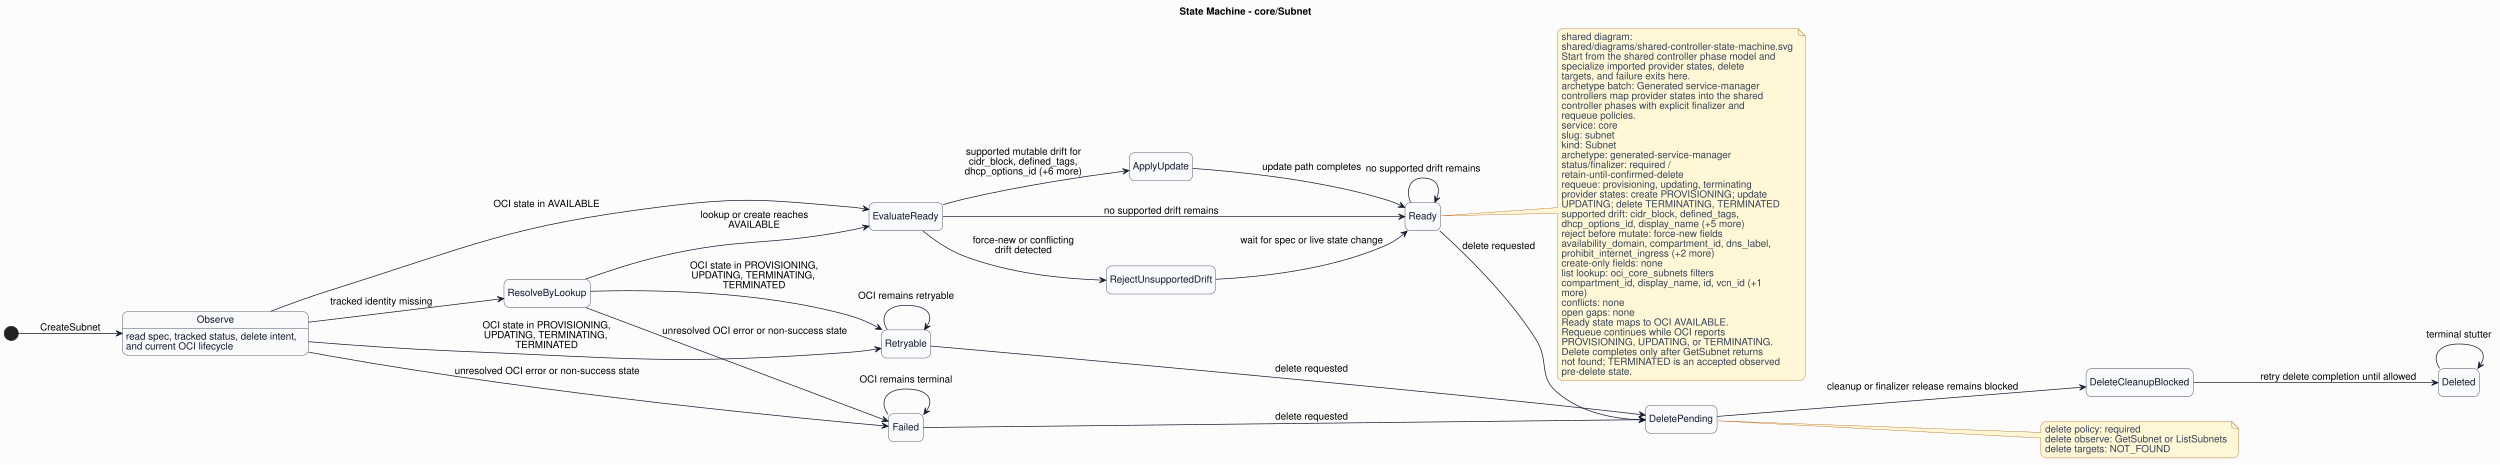
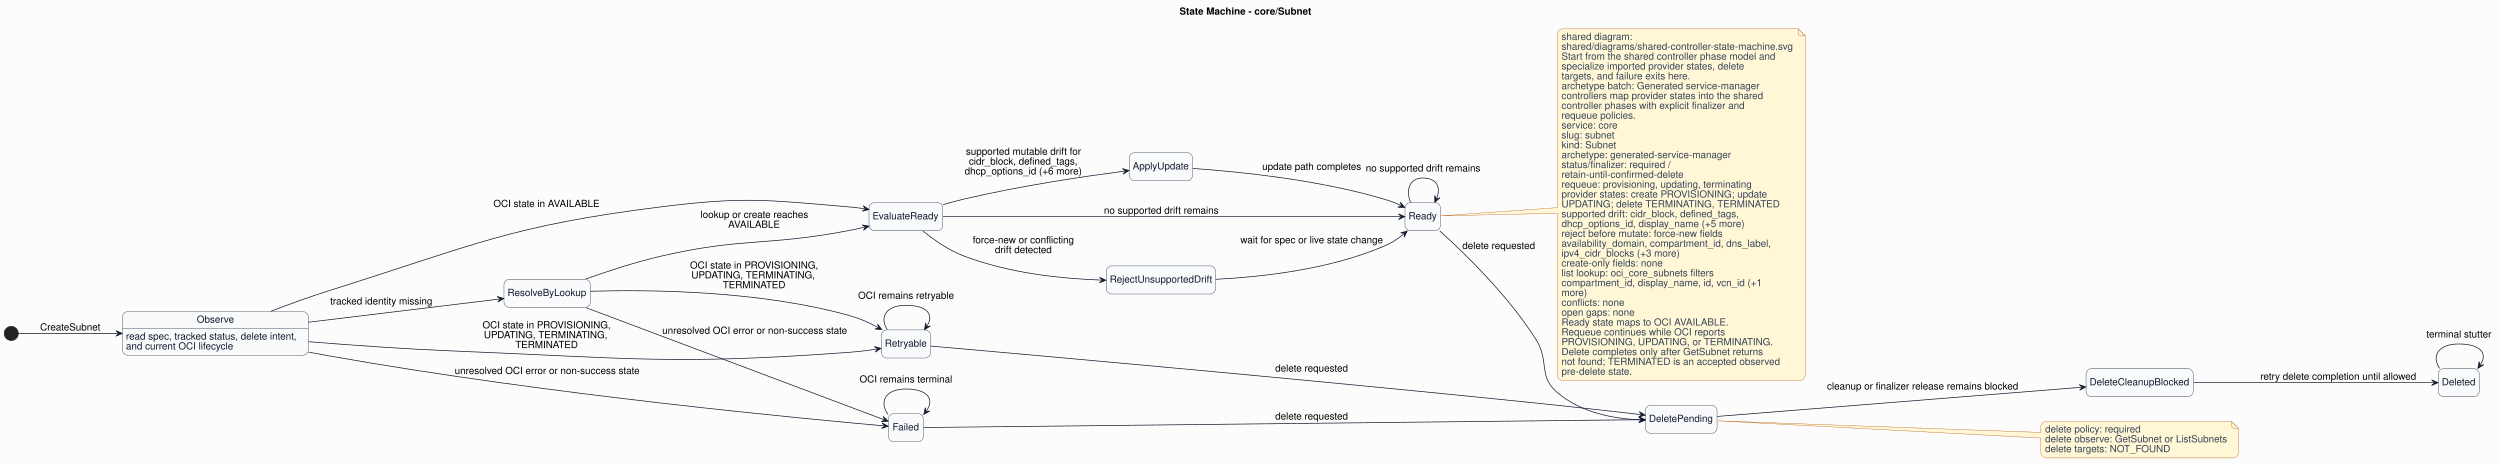
<svg xmlns="http://www.w3.org/2000/svg" contentStyleType="text/css" data-diagram-type="STATE" height="660px" preserveAspectRatio="none" style="width:3554px;height:660px;background:#FCFCFD;" version="1.1" viewBox="0 0 3554 660" width="3554px" zoomAndPan="magnify">
  <defs />
  <g>
    <rect fill="#FCFCFD" height="660" style="stroke:none;stroke-width:1;" width="3554" x="0" y="0" />
    <g class="title" data-source-line="10">
      <text fill="#000000" font-family="Helvetica" font-size="14" font-weight="bold" lengthAdjust="spacing" textLength="187.482" x="1676.722" y="20.78">State Machine - core/Subnet</text>
    </g>
-     <g>
+     <g class="entity" data-qualified-name="observe" id="ent0002">
      <rect fill="#F8FAFC" height="62" rx="8" ry="8" style="stroke:#0F172A;stroke-width:0.5;" width="264.364" x="174" y="443" />
      <line style="stroke:#0F172A;stroke-width:0.5;" x1="174" x2="438.364" y1="467" y2="467" />
      <text fill="#0F172A" font-family="Helvetica" font-size="14" lengthAdjust="spacing" textLength="52.91" x="279.727" y="458.78">Observe</text>
      <text fill="#0F172A" font-family="Helvetica" font-size="14" lengthAdjust="spacing" textLength="244.364" x="179" y="482.78">read spec, tracked status, delete intent,</text>
      <text fill="#0F172A" font-family="Helvetica" font-size="14" lengthAdjust="spacing" textLength="153.282" x="179" y="496.78">and current OCI lifecycle</text>
    </g>
    <rect fill="#F8FAFC" height="40" rx="8" ry="8" style="stroke:#0F172A;stroke-width:0.5;" width="104.951" x="1235.36" y="288" />
    <text fill="#0F172A" font-family="Helvetica" font-size="14" lengthAdjust="spacing" textLength="94.951" x="1240.36" y="311.78">EvaluateReady</text>
    <rect fill="#F8FAFC" height="40" rx="8" ry="8" style="stroke:#0F172A;stroke-width:0.5;" width="50.469" x="1997.32" y="288" />
    <text fill="#0F172A" font-family="Helvetica" font-size="14" lengthAdjust="spacing" textLength="40.469" x="2002.32" y="311.78">Ready</text>
    <rect fill="#F8FAFC" height="40" rx="8" ry="8" style="stroke:#0F172A;stroke-width:0.5;" width="69.917" x="1252.88" y="469" />
    <text fill="#0F172A" font-family="Helvetica" font-size="14" lengthAdjust="spacing" textLength="59.917" x="1257.88" y="492.78">Retryable</text>
    <rect fill="#F8FAFC" height="40" rx="8" ry="8" style="stroke:#0F172A;stroke-width:0.5;" width="50" x="1262.84" y="588" />
    <text fill="#0F172A" font-family="Helvetica" font-size="14" lengthAdjust="spacing" textLength="38.131" x="1268.775" y="611.78">Failed</text>
    <rect fill="#F8FAFC" height="40" rx="8" ry="8" style="stroke:#0F172A;stroke-width:0.5;" width="122.848" x="716.44" y="397" />
    <text fill="#0F172A" font-family="Helvetica" font-size="14" lengthAdjust="spacing" textLength="112.848" x="721.44" y="420.78">ResolveByLookup</text>
    <rect fill="#F8FAFC" height="40" rx="8" ry="8" style="stroke:#0F172A;stroke-width:0.5;" width="155.51" x="1572.56" y="378" />
    <text fill="#0F172A" font-family="Helvetica" font-size="14" lengthAdjust="spacing" textLength="145.51" x="1577.56" y="401.78">RejectUnsupportedDrift</text>
    <rect fill="#F8FAFC" height="40" rx="8" ry="8" style="stroke:#0F172A;stroke-width:0.5;" width="90.165" x="1605.23" y="217" />
    <text fill="#0F172A" font-family="Helvetica" font-size="14" lengthAdjust="spacing" textLength="80.165" x="1610.23" y="240.78">ApplyUpdate</text>
    <rect fill="#F8FAFC" height="40" rx="8" ry="8" style="stroke:#0F172A;stroke-width:0.5;" width="101.848" x="2339.1" y="576" />
    <text fill="#0F172A" font-family="Helvetica" font-size="14" lengthAdjust="spacing" textLength="91.848" x="2344.1" y="599.78">DeletePending</text>
    <rect fill="#F8FAFC" height="40" rx="8" ry="8" style="stroke:#0F172A;stroke-width:0.5;" width="58.255" x="3466.21" y="524" />
    <text fill="#0F172A" font-family="Helvetica" font-size="14" lengthAdjust="spacing" textLength="48.255" x="3471.21" y="547.78">Deleted</text>
    <rect fill="#F8FAFC" height="40" rx="8" ry="8" style="stroke:#0F172A;stroke-width:0.5;" width="152.427" x="2965.52" y="524" />
    <text fill="#0F172A" font-family="Helvetica" font-size="14" lengthAdjust="spacing" textLength="142.427" x="2970.52" y="547.78">DeleteCleanupBlocked</text>
-     <ellipse cx="16" cy="474" fill="#222222" rx="10" ry="10" style="stroke:#222222;stroke-width:1;" />
+     <g class="start_entity" data-qualified-name=".start." data-source-line="32" id="ent0002">
+       <ellipse cx="16" cy="474" fill="#222222" rx="10" ry="10" style="stroke:#222222;stroke-width:1;" />
+     </g>
    <g class="entity" data-qualified-name="GMN2" data-source-line="55" id="ent0003">
      <path d="M2213.78,49 L2213.78,295.16 L2048.1,306.86 L2213.78,303.16 L2213.78,533 A8,8 0 0 0 2221.78,541 L2558.261,541 A8,8 0 0 0 2566.261,533 L2566.261,51 L2556.261,41 L2221.78,41 A8,8 0 0 0 2213.78,49" fill="#FFF7D6" style="stroke:#B45309;stroke-width:0.5;" />
      <path d="M2556.261,41 L2556.261,47 A4,4 0 0 0 2560.261,51 L2566.261,51 L2556.261,41" fill="#FFF7D6" style="stroke:#B45309;stroke-width:0.5;" />
      <text fill="#334155" font-family="Helvetica" font-size="14" lengthAdjust="spacing" textLength="101.165" x="2219.78" y="56.78">shared diagram:</text>
      <text fill="#334155" font-family="Helvetica" font-size="14" lengthAdjust="spacing" textLength="331.481" x="2219.78" y="70.78">shared/diagrams/shared-controller-state-machine.svg</text>
      <text fill="#334155" font-family="Helvetica" font-size="14" lengthAdjust="spacing" textLength="304.274" x="2219.78" y="84.78">Start from the shared controller phase model and</text>
      <text fill="#334155" font-family="Helvetica" font-size="14" lengthAdjust="spacing" textLength="261.468" x="2219.78" y="98.78">specialize imported provider states, delete</text>
      <text fill="#334155" font-family="Helvetica" font-size="14" lengthAdjust="spacing" textLength="184.434" x="2219.78" y="112.78">targets, and failure exits here.</text>
      <text fill="#334155" font-family="Helvetica" font-size="14" lengthAdjust="spacing" textLength="281.709" x="2219.78" y="126.78">archetype batch: Generated service-manager</text>
      <text fill="#334155" font-family="Helvetica" font-size="14" lengthAdjust="spacing" textLength="287.923" x="2219.78" y="140.78">controllers map provider states into the shared</text>
      <text fill="#334155" font-family="Helvetica" font-size="14" lengthAdjust="spacing" textLength="261.461" x="2219.78" y="154.78">controller phases with explicit finalizer and</text>
      <text fill="#334155" font-family="Helvetica" font-size="14" lengthAdjust="spacing" textLength="105.848" x="2219.78" y="168.78">requeue policies.</text>
      <text fill="#334155" font-family="Helvetica" font-size="14" lengthAdjust="spacing" textLength="79.358" x="2219.78" y="182.78">service: core</text>
      <text fill="#334155" font-family="Helvetica" font-size="14" lengthAdjust="spacing" textLength="75.496" x="2219.78" y="196.78">slug: subnet</text>
      <text fill="#334155" font-family="Helvetica" font-size="14" lengthAdjust="spacing" textLength="77.834" x="2219.78" y="210.78">kind: Subnet</text>
      <text fill="#334155" font-family="Helvetica" font-size="14" lengthAdjust="spacing" textLength="241.24" x="2219.78" y="224.78">archetype: generated-service-manager</text>
      <text fill="#334155" font-family="Helvetica" font-size="14" lengthAdjust="spacing" textLength="156.406" x="2219.78" y="238.78">status/finalizer: required /</text>
      <text fill="#334155" font-family="Helvetica" font-size="14" lengthAdjust="spacing" textLength="174.303" x="2219.78" y="252.78">retain-until-confirmed-delete</text>
      <text fill="#334155" font-family="Helvetica" font-size="14" lengthAdjust="spacing" textLength="272.398" x="2219.78" y="266.78">requeue: provisioning, updating, terminating</text>
      <text fill="#334155" font-family="Helvetica" font-size="14" lengthAdjust="spacing" textLength="295.682" x="2219.78" y="280.78">provider states: create PROVISIONING; update</text>
      <text fill="#334155" font-family="Helvetica" font-size="14" lengthAdjust="spacing" textLength="317.372" x="2219.78" y="294.78">UPDATING; delete TERMINATING, TERMINATED</text>
      <text fill="#334155" font-family="Helvetica" font-size="14" lengthAdjust="spacing" textLength="252.15" x="2219.78" y="308.78">supported drift: cidr_block, defined_tags,</text>
      <text fill="#334155" font-family="Helvetica" font-size="14" lengthAdjust="spacing" textLength="261.099" x="2219.78" y="322.78">dhcp_options_id, display_name (+5 more)</text>
      <text fill="#334155" font-family="Helvetica" font-size="14" lengthAdjust="spacing" textLength="230.33" x="2219.78" y="336.78">reject before mutate: force-new fields</text>
      <text fill="#334155" font-family="Helvetica" font-size="14" lengthAdjust="spacing" textLength="298.054" x="2219.78" y="350.78">availability_domain, compartment_id, dns_label,</text>
-       <text fill="#334155" font-family="Helvetica" font-size="14" lengthAdjust="spacing" textLength="218.278" x="2219.78" y="364.78">prohibit_internet_ingress (+2 more)</text>
+       <text fill="#334155" font-family="Helvetica" font-size="14" lengthAdjust="spacing" textLength="168.458" x="2219.78" y="364.78">ipv4_cidr_blocks (+3 more)</text>
      <text fill="#334155" font-family="Helvetica" font-size="14" lengthAdjust="spacing" textLength="144.751" x="2219.78" y="378.78">create-only fields: none</text>
      <text fill="#334155" font-family="Helvetica" font-size="14" lengthAdjust="spacing" textLength="217.109" x="2219.78" y="392.78">list lookup: oci_core_subnets filters</text>
      <text fill="#334155" font-family="Helvetica" font-size="14" lengthAdjust="spacing" textLength="285.981" x="2219.78" y="406.78">compartment_id, display_name, id, vcn_id (+1</text>
      <text fill="#334155" font-family="Helvetica" font-size="14" lengthAdjust="spacing" textLength="36.559" x="2219.78" y="420.78">more)</text>
      <text fill="#334155" font-family="Helvetica" font-size="14" lengthAdjust="spacing" textLength="89.496" x="2219.78" y="434.78">conflicts: none</text>
      <text fill="#334155" font-family="Helvetica" font-size="14" lengthAdjust="spacing" textLength="104.316" x="2219.78" y="448.78">open gaps: none</text>
      <text fill="#334155" font-family="Helvetica" font-size="14" lengthAdjust="spacing" textLength="240.447" x="2219.78" y="462.78">Ready state maps to OCI AVAILABLE.</text>
      <text fill="#334155" font-family="Helvetica" font-size="14" lengthAdjust="spacing" textLength="232.682" x="2219.78" y="476.78">Requeue continues while OCI reports</text>
      <text fill="#334155" font-family="Helvetica" font-size="14" lengthAdjust="spacing" textLength="307.248" x="2219.78" y="490.78">PROVISIONING, UPDATING, or TERMINATING.</text>
      <text fill="#334155" font-family="Helvetica" font-size="14" lengthAdjust="spacing" textLength="287.93" x="2219.78" y="504.78">Delete completes only after GetSubnet returns</text>
      <text fill="#334155" font-family="Helvetica" font-size="14" lengthAdjust="spacing" textLength="312.819" x="2219.78" y="518.78">not found; TERMINATED is an accepted observed</text>
      <text fill="#334155" font-family="Helvetica" font-size="14" lengthAdjust="spacing" textLength="101.172" x="2219.78" y="532.78">pre-delete state.</text>
    </g>
    <g class="entity" data-qualified-name="GMN5" data-source-line="92" id="ent0006">
      <path d="M2901.27,607 L2901.27,614.76 L2441.2,598.24 L2901.27,622.76 L2901.27,643 A8,8 0 0 0 2909.27,651 L3174.213,651 A8,8 0 0 0 3182.213,643 L3182.213,609 L3172.213,599 L2909.27,599 A8,8 0 0 0 2901.27,607" fill="#FFF7D6" style="stroke:#B45309;stroke-width:0.5;" />
      <path d="M3172.213,599 L3172.213,605 A4,4 0 0 0 3176.213,609 L3182.213,609 L3172.213,599" fill="#FFF7D6" style="stroke:#B45309;stroke-width:0.5;" />
      <text fill="#334155" font-family="Helvetica" font-size="14" lengthAdjust="spacing" textLength="136.972" x="2907.27" y="614.78">delete policy: required</text>
      <text fill="#334155" font-family="Helvetica" font-size="14" lengthAdjust="spacing" textLength="259.943" x="2907.27" y="628.78">delete observe: GetSubnet or ListSubnets</text>
      <text fill="#334155" font-family="Helvetica" font-size="14" lengthAdjust="spacing" textLength="179.724" x="2907.27" y="642.78">delete targets: NOT_FOUND</text>
    </g>
    <g class="link" data-entity-1="ent0002" data-entity-2="ent0002" data-link-type="dependency" data-source-line="32" id="lnk3">
      <path d="M26.26,474 C49.58,474 107.16,474 167.74,474" fill="none" id="*start*-to-observe" style="stroke:#0F172A;stroke-width:1;" />
      <polygon fill="#0F172A" points="173.74,474,164.74,470,168.74,474,164.74,478,173.74,474" style="stroke:#0F172A;stroke-width:1;" />
      <text fill="#000000" font-family="Helvetica" font-size="14" lengthAdjust="spacing" textLength="86.393" x="57" y="469.78">CreateSubnet</text>
    </g>
    <g class="link" data-entity-1="ent0002" data-entity-2="ent0007" data-link-type="dependency" data-source-line="33" id="lnk4">
      <path d="M438.64,458.05 C529.55,447.01 640.334,433.573 710.184,425.093" fill="none" id="observe-to-resolve_by_lookup" style="stroke:#0F172A;stroke-width:1;" />
      <polygon fill="#0F172A" points="716.14,424.37,706.723,421.484,711.176,424.973,707.688,429.425,716.14,424.37" style="stroke:#0F172A;stroke-width:1;" />
      <text fill="#000000" font-family="Helvetica" font-size="14" lengthAdjust="spacing" textLength="145.503" x="469.36" y="432.84">tracked identity missing</text>
    </g>
    <g class="link" data-entity-1="ent0007" data-entity-2="ent0003" data-link-type="dependency" data-source-line="34" id="lnk5">
      <path d="M832.74,396.59 C863.81,385.51 903.84,372.4 940.36,364 C1056.2,337.36 1088.6,350.2 1205.36,328 C1215.09,326.15 1219.562,325.256 1229.462,322.906" fill="none" id="resolve_by_lookup-to-evaluate_ready" style="stroke:#0F172A;stroke-width:1;" />
      <polygon fill="#0F172A" points="1235.3,321.52,1225.62,319.707,1230.435,322.675,1227.467,327.49,1235.3,321.52" style="stroke:#0F172A;stroke-width:1;" />
      <text fill="#000000" font-family="Helvetica" font-size="14" lengthAdjust="spacing" textLength="154.089" x="995.86" y="309.78">lookup or create reaches</text>
      <text fill="#000000" font-family="Helvetica" font-size="14" lengthAdjust="spacing" textLength="75.489" x="1035.16" y="323.78">AVAILABLE</text>
    </g>
    <g class="link" data-entity-1="ent0007" data-entity-2="ent0005" data-link-type="dependency" data-source-line="35" id="lnk6">
      <path d="M839.46,414.04 C923.3,411.6 1078.7,413.03 1205.36,448 C1222,452.59 1233.971,457.84 1248.291,465.64" fill="none" id="resolve_by_lookup-to-retryable" style="stroke:#0F172A;stroke-width:1;" />
      <polygon fill="#0F172A" points="1253.56,468.51,1247.57,460.692,1249.169,466.118,1243.743,467.718,1253.56,468.51" style="stroke:#0F172A;stroke-width:1;" />
      <text fill="#000000" font-family="Helvetica" font-size="14" lengthAdjust="spacing" textLength="184.379" x="980.86" y="381.78">OCI state in PROVISIONING,</text>
      <text fill="#000000" font-family="Helvetica" font-size="14" lengthAdjust="spacing" textLength="180.448" x="982.825" y="395.78">UPDATING, TERMINATING,</text>
      <text fill="#000000" font-family="Helvetica" font-size="14" lengthAdjust="spacing" textLength="91" x="1027.55" y="409.78">TERMINATED</text>
    </g>
    <g class="link" data-entity-1="ent0007" data-entity-2="ent0006" data-link-type="dependency" data-source-line="36" id="lnk7">
      <path d="M833.23,437.44 C942.52,478.53 1179.404,567.598 1256.904,596.748" fill="none" id="resolve_by_lookup-to-failed" style="stroke:#0F172A;stroke-width:1;" />
      <polygon fill="#0F172A" points="1262.52,598.86,1255.504,591.948,1257.84,597.1,1252.688,599.436,1262.52,598.86" style="stroke:#0F172A;stroke-width:1;" />
      <text fill="#000000" font-family="Helvetica" font-size="14" lengthAdjust="spacing" textLength="263.778" x="941.36" y="474.56">unresolved OCI error or non-success state</text>
    </g>
    <g class="link" data-entity-1="ent0002" data-entity-2="ent0003" data-link-type="dependency" data-source-line="37" id="lnk8">
      <path d="M384.84,442.55 C411.14,432.45 440.82,421.65 468.36,413 C674.76,348.16 725.67,320.65 940.36,294 C1057.25,279.49 1088.01,283.99 1205.36,294 C1215.09,294.83 1219.474,295.269 1229.364,296.839" fill="none" id="observe-to-evaluate_ready" style="stroke:#0F172A;stroke-width:1;" />
      <polygon fill="#0F172A" points="1235.29,297.78,1227.028,292.418,1230.352,296.996,1225.774,300.32,1235.29,297.78" style="stroke:#0F172A;stroke-width:1;" />
      <text fill="#000000" font-family="Helvetica" font-size="14" lengthAdjust="spacing" textLength="153.296" x="701.36" y="294.24">OCI state in AVAILABLE</text>
    </g>
    <g class="link" data-entity-1="ent0002" data-entity-2="ent0005" data-link-type="dependency" data-source-line="38" id="lnk9">
      <path d="M438.76,485.78 C501.29,490.86 577.13,496.25 645.36,499 C894.05,509.02 957.14,519.18 1205.36,501 C1220.91,499.86 1232.055,498.469 1246.545,496.149" fill="none" id="observe-to-retryable" style="stroke:#0F172A;stroke-width:1;" />
      <polygon fill="#0F172A" points="1252.47,495.2,1242.951,492.673,1247.533,495.99,1244.216,500.573,1252.47,495.2" style="stroke:#0F172A;stroke-width:1;" />
      <text fill="#000000" font-family="Helvetica" font-size="14" lengthAdjust="spacing" textLength="184.379" x="685.86" y="466.78">OCI state in PROVISIONING,</text>
      <text fill="#000000" font-family="Helvetica" font-size="14" lengthAdjust="spacing" textLength="180.448" x="687.825" y="480.78">UPDATING, TERMINATING,</text>
      <text fill="#000000" font-family="Helvetica" font-size="14" lengthAdjust="spacing" textLength="91" x="732.549" y="494.78">TERMINATED</text>
    </g>
    <g class="link" data-entity-1="ent0002" data-entity-2="ent0006" data-link-type="dependency" data-source-line="39" id="lnk10">
      <path d="M438.61,500.53 C448.67,502.43 458.67,504.27 468.36,506 C779.91,561.55 1157.553,596.674 1256.623,605.394" fill="none" id="observe-to-failed" style="stroke:#0F172A;stroke-width:1;" />
      <polygon fill="#0F172A" points="1262.6,605.92,1253.985,601.146,1257.619,605.482,1253.284,609.115,1262.6,605.92" style="stroke:#0F172A;stroke-width:1;" />
      <text fill="#000000" font-family="Helvetica" font-size="14" lengthAdjust="spacing" textLength="263.778" x="646.36" y="531.68">unresolved OCI error or non-success state</text>
    </g>
    <g class="link" data-entity-1="ent0003" data-entity-2="ent0008" data-link-type="dependency" data-source-line="40" id="lnk11">
      <path d="M1312.06,328.49 C1327.49,340.9 1348.8,355.86 1370.32,364 C1435.46,388.65 1508.714,396.169 1566.074,398.189" fill="none" id="evaluate_ready-to-reject_unsupported_drift" style="stroke:#0F172A;stroke-width:1;" />
      <polygon fill="#0F172A" points="1572.07,398.4,1563.216,394.086,1567.073,398.224,1562.935,402.081,1572.07,398.4" style="stroke:#0F172A;stroke-width:1;" />
      <text fill="#000000" font-family="Helvetica" font-size="14" lengthAdjust="spacing" textLength="143.951" x="1382.82" y="345.78">force-new or conflicting</text>
      <text fill="#000000" font-family="Helvetica" font-size="14" lengthAdjust="spacing" textLength="80.938" x="1414.327" y="359.78">drift detected</text>
    </g>
    <g class="link" data-entity-1="ent0008" data-entity-2="ent0004" data-link-type="dependency" data-source-line="41" id="lnk12">
      <path d="M1728.32,397.06 C1794.2,393.77 1890.3,383 1967.32,350 C1979.36,344.84 1986.48,340.236 1995.92,332.246" fill="none" id="reject_unsupported_drift-to-ready" style="stroke:#0F172A;stroke-width:1;" />
      <polygon fill="#0F172A" points="2000.5,328.37,1991.046,331.131,1996.684,331.6,1996.215,337.238,2000.5,328.37" style="stroke:#0F172A;stroke-width:1;" />
      <text fill="#000000" font-family="Helvetica" font-size="14" lengthAdjust="spacing" textLength="203.882" x="1763.32" y="345.78">wait for spec or live state change</text>
    </g>
    <g class="link" data-entity-1="ent0003" data-entity-2="ent0009" data-link-type="dependency" data-source-line="42" id="lnk13">
      <path d="M1340.71,290.95 C1350.48,288.06 1360.66,285.27 1370.32,283 C1452.28,263.76 1543.69,250.425 1599.03,243.215" fill="none" id="evaluate_ready-to-apply_update" style="stroke:#0F172A;stroke-width:1;" />
      <polygon fill="#0F172A" points="1604.98,242.44,1595.539,239.636,1600.022,243.086,1596.572,247.569,1604.98,242.44" style="stroke:#0F172A;stroke-width:1;" />
      <text fill="#000000" font-family="Helvetica" font-size="14" lengthAdjust="spacing" textLength="163.42" x="1373.077" y="220.01">supported mutable drift for</text>
      <text fill="#000000" font-family="Helvetica" font-size="14" lengthAdjust="spacing" textLength="154.875" x="1377.349" y="234.01">cidr_block, defined_tags,</text>
      <text fill="#000000" font-family="Helvetica" font-size="14" lengthAdjust="spacing" textLength="166.934" x="1371.32" y="248.01">dhcp_options_id (+6 more)</text>
    </g>
    <g class="link" data-entity-1="ent0009" data-entity-2="ent0004" data-link-type="dependency" data-source-line="43" id="lnk14">
      <path d="M1695.88,239.45 C1757.86,243.76 1873.1,255.07 1967.32,283 C1977.36,285.98 1982.503,287.9 1991.612,292.28" fill="none" id="apply_update-to-ready" style="stroke:#0F172A;stroke-width:1;" />
      <polygon fill="#0F172A" points="1997.02,294.88,1990.642,287.375,1992.514,292.714,1987.176,294.585,1997.02,294.88" style="stroke:#0F172A;stroke-width:1;" />
      <text fill="#000000" font-family="Helvetica" font-size="14" lengthAdjust="spacing" textLength="141.654" x="1794.32" y="241.45">update path completes</text>
    </g>
    <g class="link" data-entity-1="ent0003" data-entity-2="ent0004" data-link-type="dependency" data-source-line="44" id="lnk15">
      <path d="M1340.65,308 C1485.88,308 1887.01,308 1991.08,308" fill="none" id="evaluate_ready-to-ready" style="stroke:#0F172A;stroke-width:1;" />
      <polygon fill="#0F172A" points="1997.08,308,1988.08,304,1992.08,308,1988.08,312,1997.08,308" style="stroke:#0F172A;stroke-width:1;" />
      <text fill="#000000" font-family="Helvetica" font-size="14" lengthAdjust="spacing" textLength="162.641" x="1569.32" y="303.78">no supported drift remains</text>
    </g>
    <g class="link" data-entity-1="ent0004" data-entity-2="ent0004" data-link-type="dependency" data-source-line="45" id="lnk16">
      <path d="M2005.35,287.69 C1998,270.73 2003.74,253 2022.55,253 C2041.36,253 2049.486,265.225 2042.136,282.185" fill="none" id="ready-to-ready" style="stroke:#0F172A;stroke-width:1;" />
      <polygon fill="#0F172A" points="2039.75,287.69,2046.999,281.023,2041.738,283.102,2039.659,277.842,2039.75,287.69" style="stroke:#0F172A;stroke-width:1;" />
      <text fill="#000000" font-family="Helvetica" font-size="14" lengthAdjust="spacing" textLength="162.641" x="1941.55" y="243.78">no supported drift remains</text>
    </g>
    <g class="link" data-entity-1="ent0005" data-entity-2="ent0005" data-link-type="dependency" data-source-line="46" id="lnk17">
      <path d="M1261.39,468.69 C1250.08,451.73 1258.9,434 1287.84,434 C1316.78,434 1328.929,446.738 1317.619,463.698" fill="none" id="retryable-to-retryable" style="stroke:#0F172A;stroke-width:1;" />
      <polygon fill="#0F172A" points="1314.29,468.69,1322.611,463.421,1317.064,464.53,1315.955,458.983,1314.29,468.69" style="stroke:#0F172A;stroke-width:1;" />
      <text fill="#000000" font-family="Helvetica" font-size="14" lengthAdjust="spacing" textLength="136.931" x="1219.84" y="424.78">OCI remains retryable</text>
    </g>
    <g class="link" data-entity-1="ent0006" data-entity-2="ent0006" data-link-type="dependency" data-source-line="47" id="lnk18">
      <path d="M1262.39,589.12 C1249.61,571.74 1258.09,553 1287.84,553 C1317.59,553 1329.624,566.906 1316.844,584.286" fill="none" id="failed-to-failed" style="stroke:#0F172A;stroke-width:1;" />
      <polygon fill="#0F172A" points="1313.29,589.12,1321.844,584.239,1316.252,585.092,1315.399,579.5,1313.29,589.12" style="stroke:#0F172A;stroke-width:1;" />
      <text fill="#000000" font-family="Helvetica" font-size="14" lengthAdjust="spacing" textLength="132.255" x="1221.84" y="543.78">OCI remains terminal</text>
    </g>
    <g class="link" data-entity-1="ent0004" data-entity-2="ent0010" data-link-type="dependency" data-source-line="48" id="lnk19">
      <path d="M2046.82,328.26 C2080.79,358.86 2144.23,420.04 2183.78,483 C2202.88,513.4 2186.37,534.82 2213.78,558 C2248.49,587.35 2294.616,595.321 2332.996,596.981" fill="none" id="ready-to-delete_pending" style="stroke:#0F172A;stroke-width:1;" />
      <polygon fill="#0F172A" points="2338.99,597.24,2330.171,592.855,2333.995,597.024,2329.826,600.847,2338.99,597.24" style="stroke:#0F172A;stroke-width:1;" />
      <text fill="#000000" font-family="Helvetica" font-size="14" lengthAdjust="spacing" textLength="104.303" x="2078.78" y="353.94">delete requested</text>
    </g>
    <g class="link" data-entity-1="ent0005" data-entity-2="ent0010" data-link-type="dependency" data-source-line="49" id="lnk20">
      <path d="M1323,491.98 C1441.88,502.41 1848.48,538.48 2183.78,573 C2236.75,578.45 2291.37,584.631 2332.91,589.431" fill="none" id="retryable-to-delete_pending" style="stroke:#0F172A;stroke-width:1;" />
      <polygon fill="#0F172A" points="2338.87,590.12,2330.389,585.113,2333.903,589.546,2329.47,593.061,2338.87,590.12" style="stroke:#0F172A;stroke-width:1;" />
      <text fill="#000000" font-family="Helvetica" font-size="14" lengthAdjust="spacing" textLength="104.303" x="1812.82" y="528.24">delete requested</text>
    </g>
    <g class="link" data-entity-1="ent0006" data-entity-2="ent0010" data-link-type="dependency" data-source-line="50" id="lnk21">
      <path d="M1313.1,607.74 C1451.83,606.22 2139.18,598.725 2332.76,596.615" fill="none" id="failed-to-delete_pending" style="stroke:#0F172A;stroke-width:1;" />
      <polygon fill="#0F172A" points="2338.76,596.55,2329.717,592.648,2333.76,596.605,2329.804,600.648,2338.76,596.55" style="stroke:#0F172A;stroke-width:1;" />
      <text fill="#000000" font-family="Helvetica" font-size="14" lengthAdjust="spacing" textLength="104.303" x="1812.82" y="596.41">delete requested</text>
    </g>
    <g class="link" data-entity-1="ent0010" data-entity-2="ent0012" data-link-type="dependency" data-source-line="51" id="lnk22">
      <path d="M2441.2,591.98 C2554.53,582.91 2824.879,561.279 2959.099,550.529" fill="none" id="delete_pending-to-delete_cleanup_blocked" style="stroke:#0F172A;stroke-width:1;" />
      <polygon fill="#0F172A" points="2965.08,550.05,2955.789,546.781,2960.096,550.449,2956.428,554.756,2965.08,550.05" style="stroke:#0F172A;stroke-width:1;" />
      <text fill="#000000" font-family="Helvetica" font-size="14" lengthAdjust="spacing" textLength="273.144" x="2597.27" y="553.73">cleanup or finalizer release remains blocked</text>
    </g>
    <g class="link" data-entity-1="ent0012" data-entity-2="ent0011" data-link-type="dependency" data-source-line="52" id="lnk23">
      <path d="M3118.32,544 C3220.27,544 3390.97,544 3459.77,544" fill="none" id="delete_cleanup_blocked-to-deleted" style="stroke:#0F172A;stroke-width:1;" />
      <polygon fill="#0F172A" points="3465.77,544,3456.77,540,3460.77,544,3456.77,548,3465.77,544" style="stroke:#0F172A;stroke-width:1;" />
      <text fill="#000000" font-family="Helvetica" font-size="14" lengthAdjust="spacing" textLength="222.565" x="3213.21" y="539.78">retry delete completion until allowed</text>
    </g>
    <g class="link" data-entity-1="ent0011" data-entity-2="ent0011" data-link-type="dependency" data-source-line="53" id="lnk24">
      <path d="M3468.15,523.69 C3456.53,506.73 3465.59,489 3495.34,489 C3525.08,489 3537.541,501.78 3525.921,518.74" fill="none" id="deleted-to-deleted" style="stroke:#0F172A;stroke-width:1;" />
      <polygon fill="#0F172A" points="3522.53,523.69,3530.917,518.526,3525.356,519.565,3524.317,514.005,3522.53,523.69" style="stroke:#0F172A;stroke-width:1;" />
      <text fill="#000000" font-family="Helvetica" font-size="14" lengthAdjust="spacing" textLength="92.586" x="3449.34" y="479.78">terminal stutter</text>
    </g>
  </g>
</svg>
